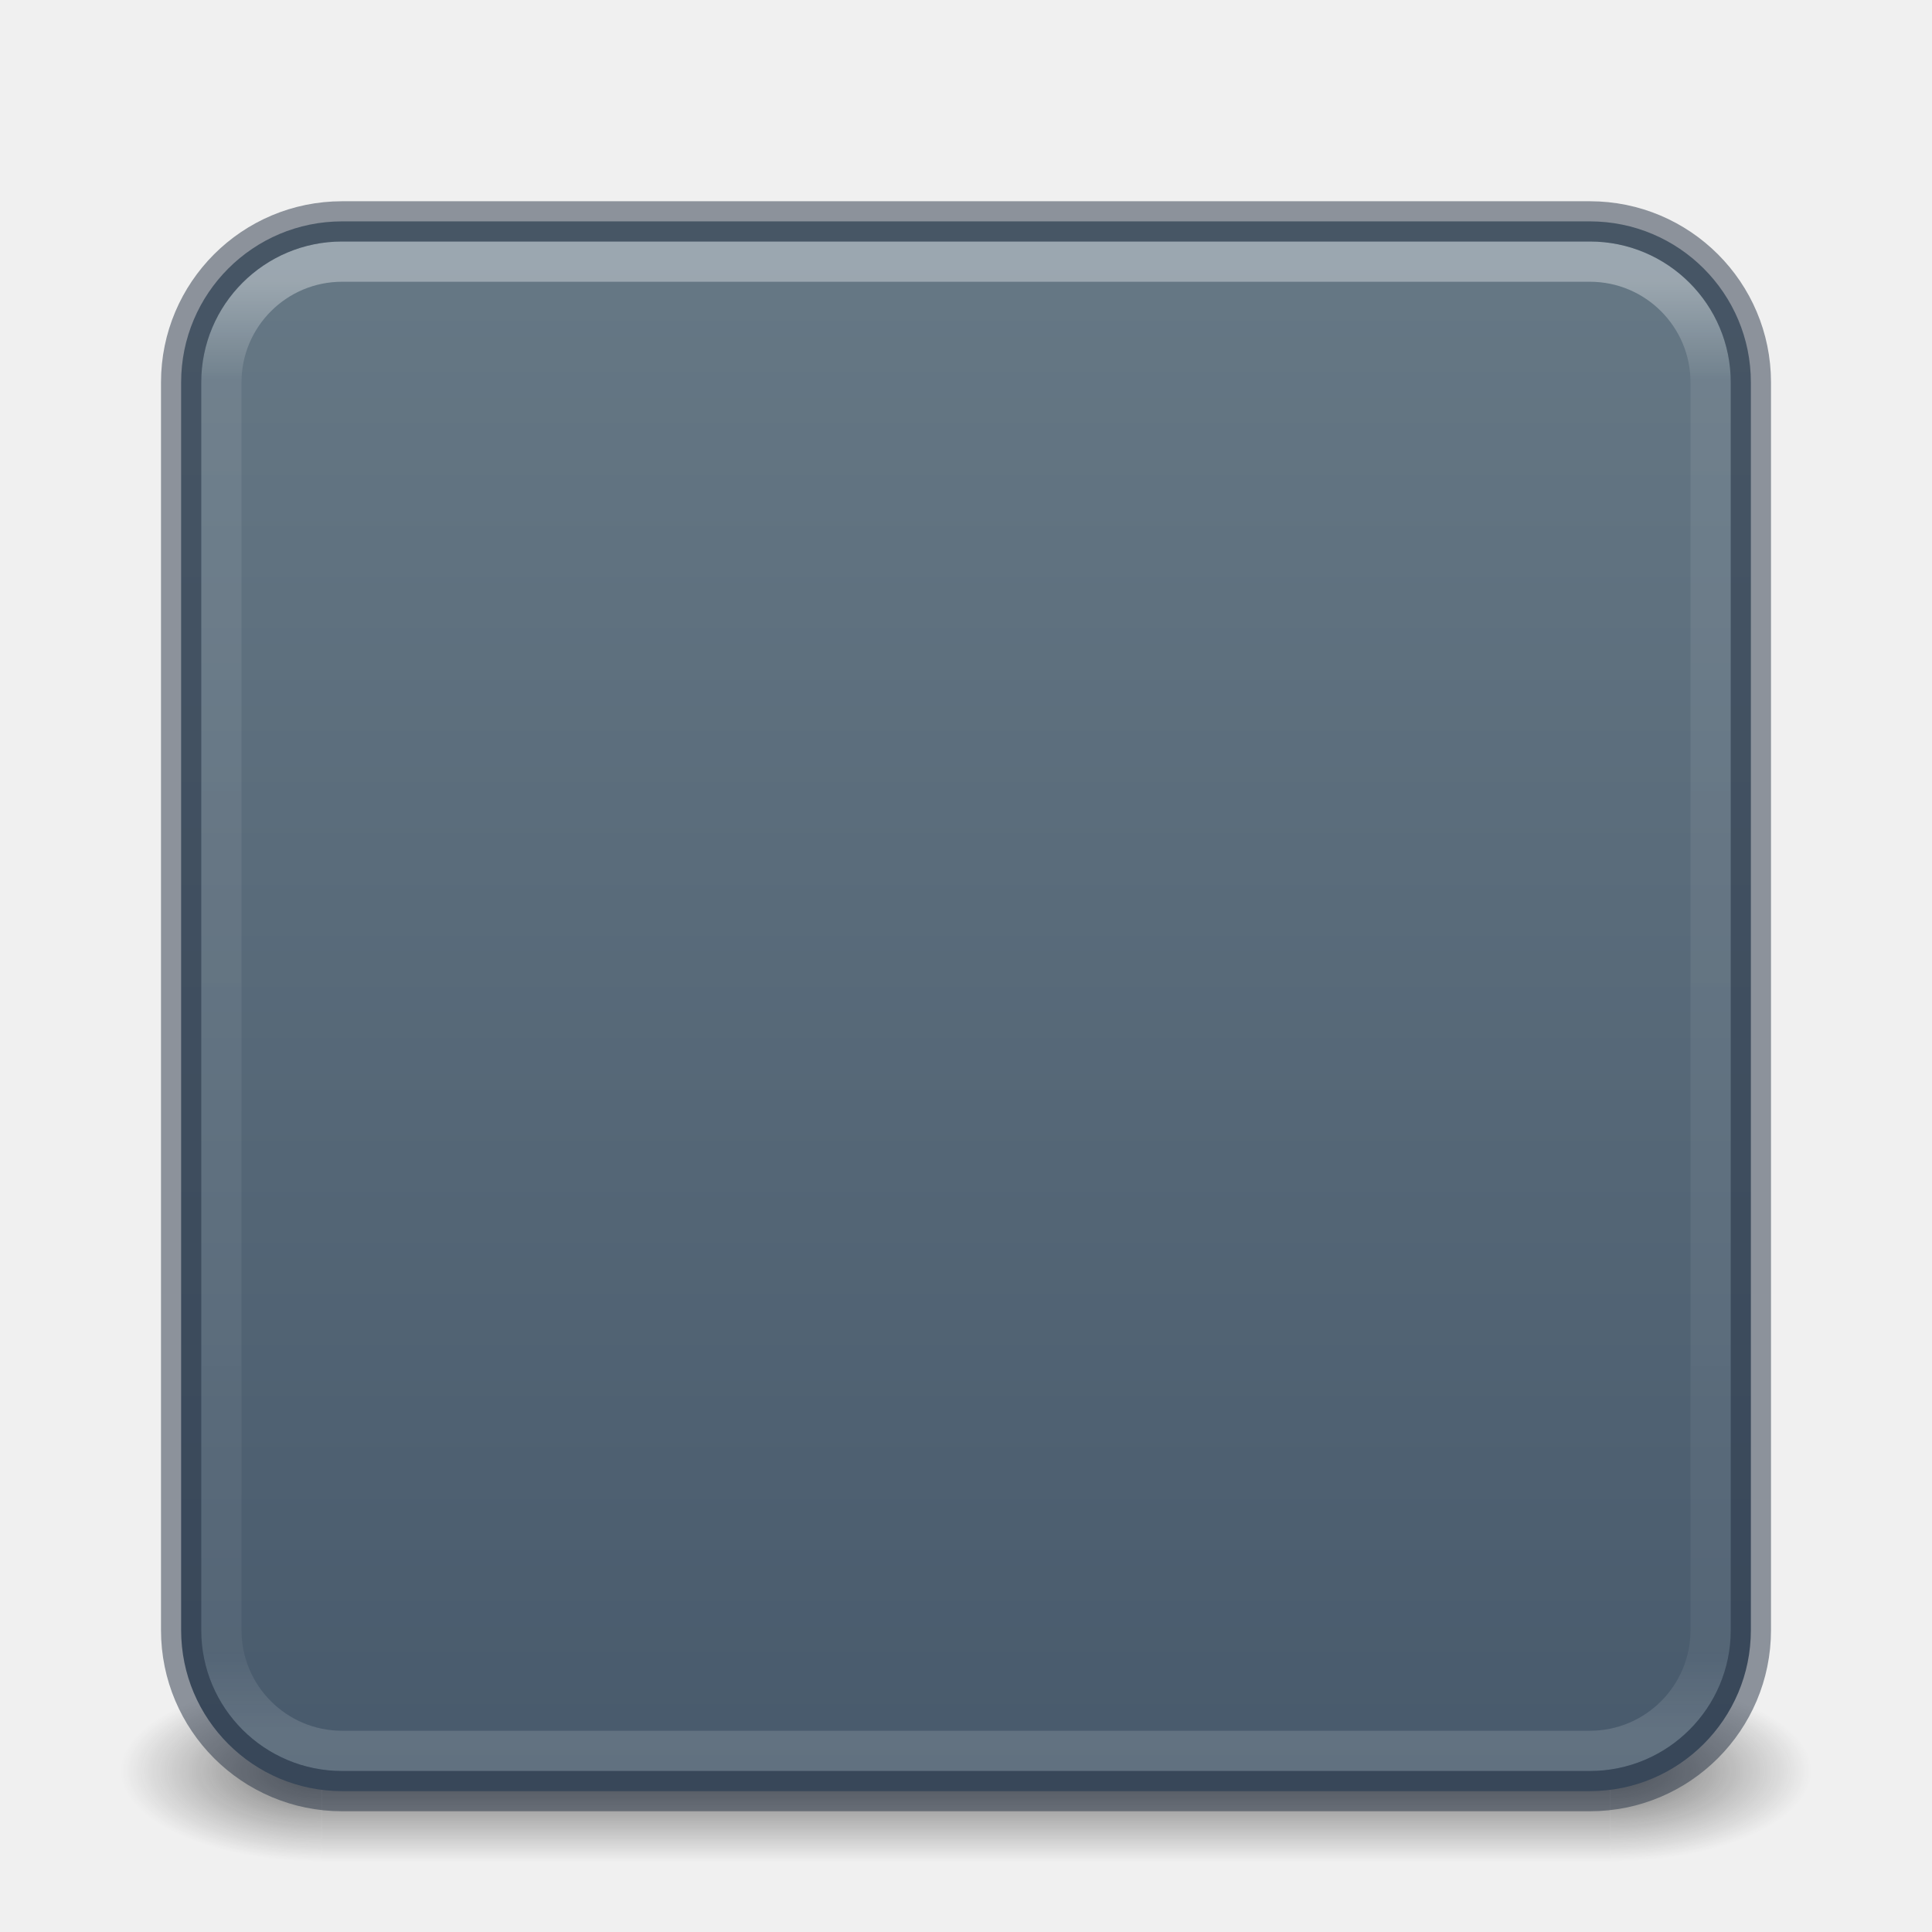
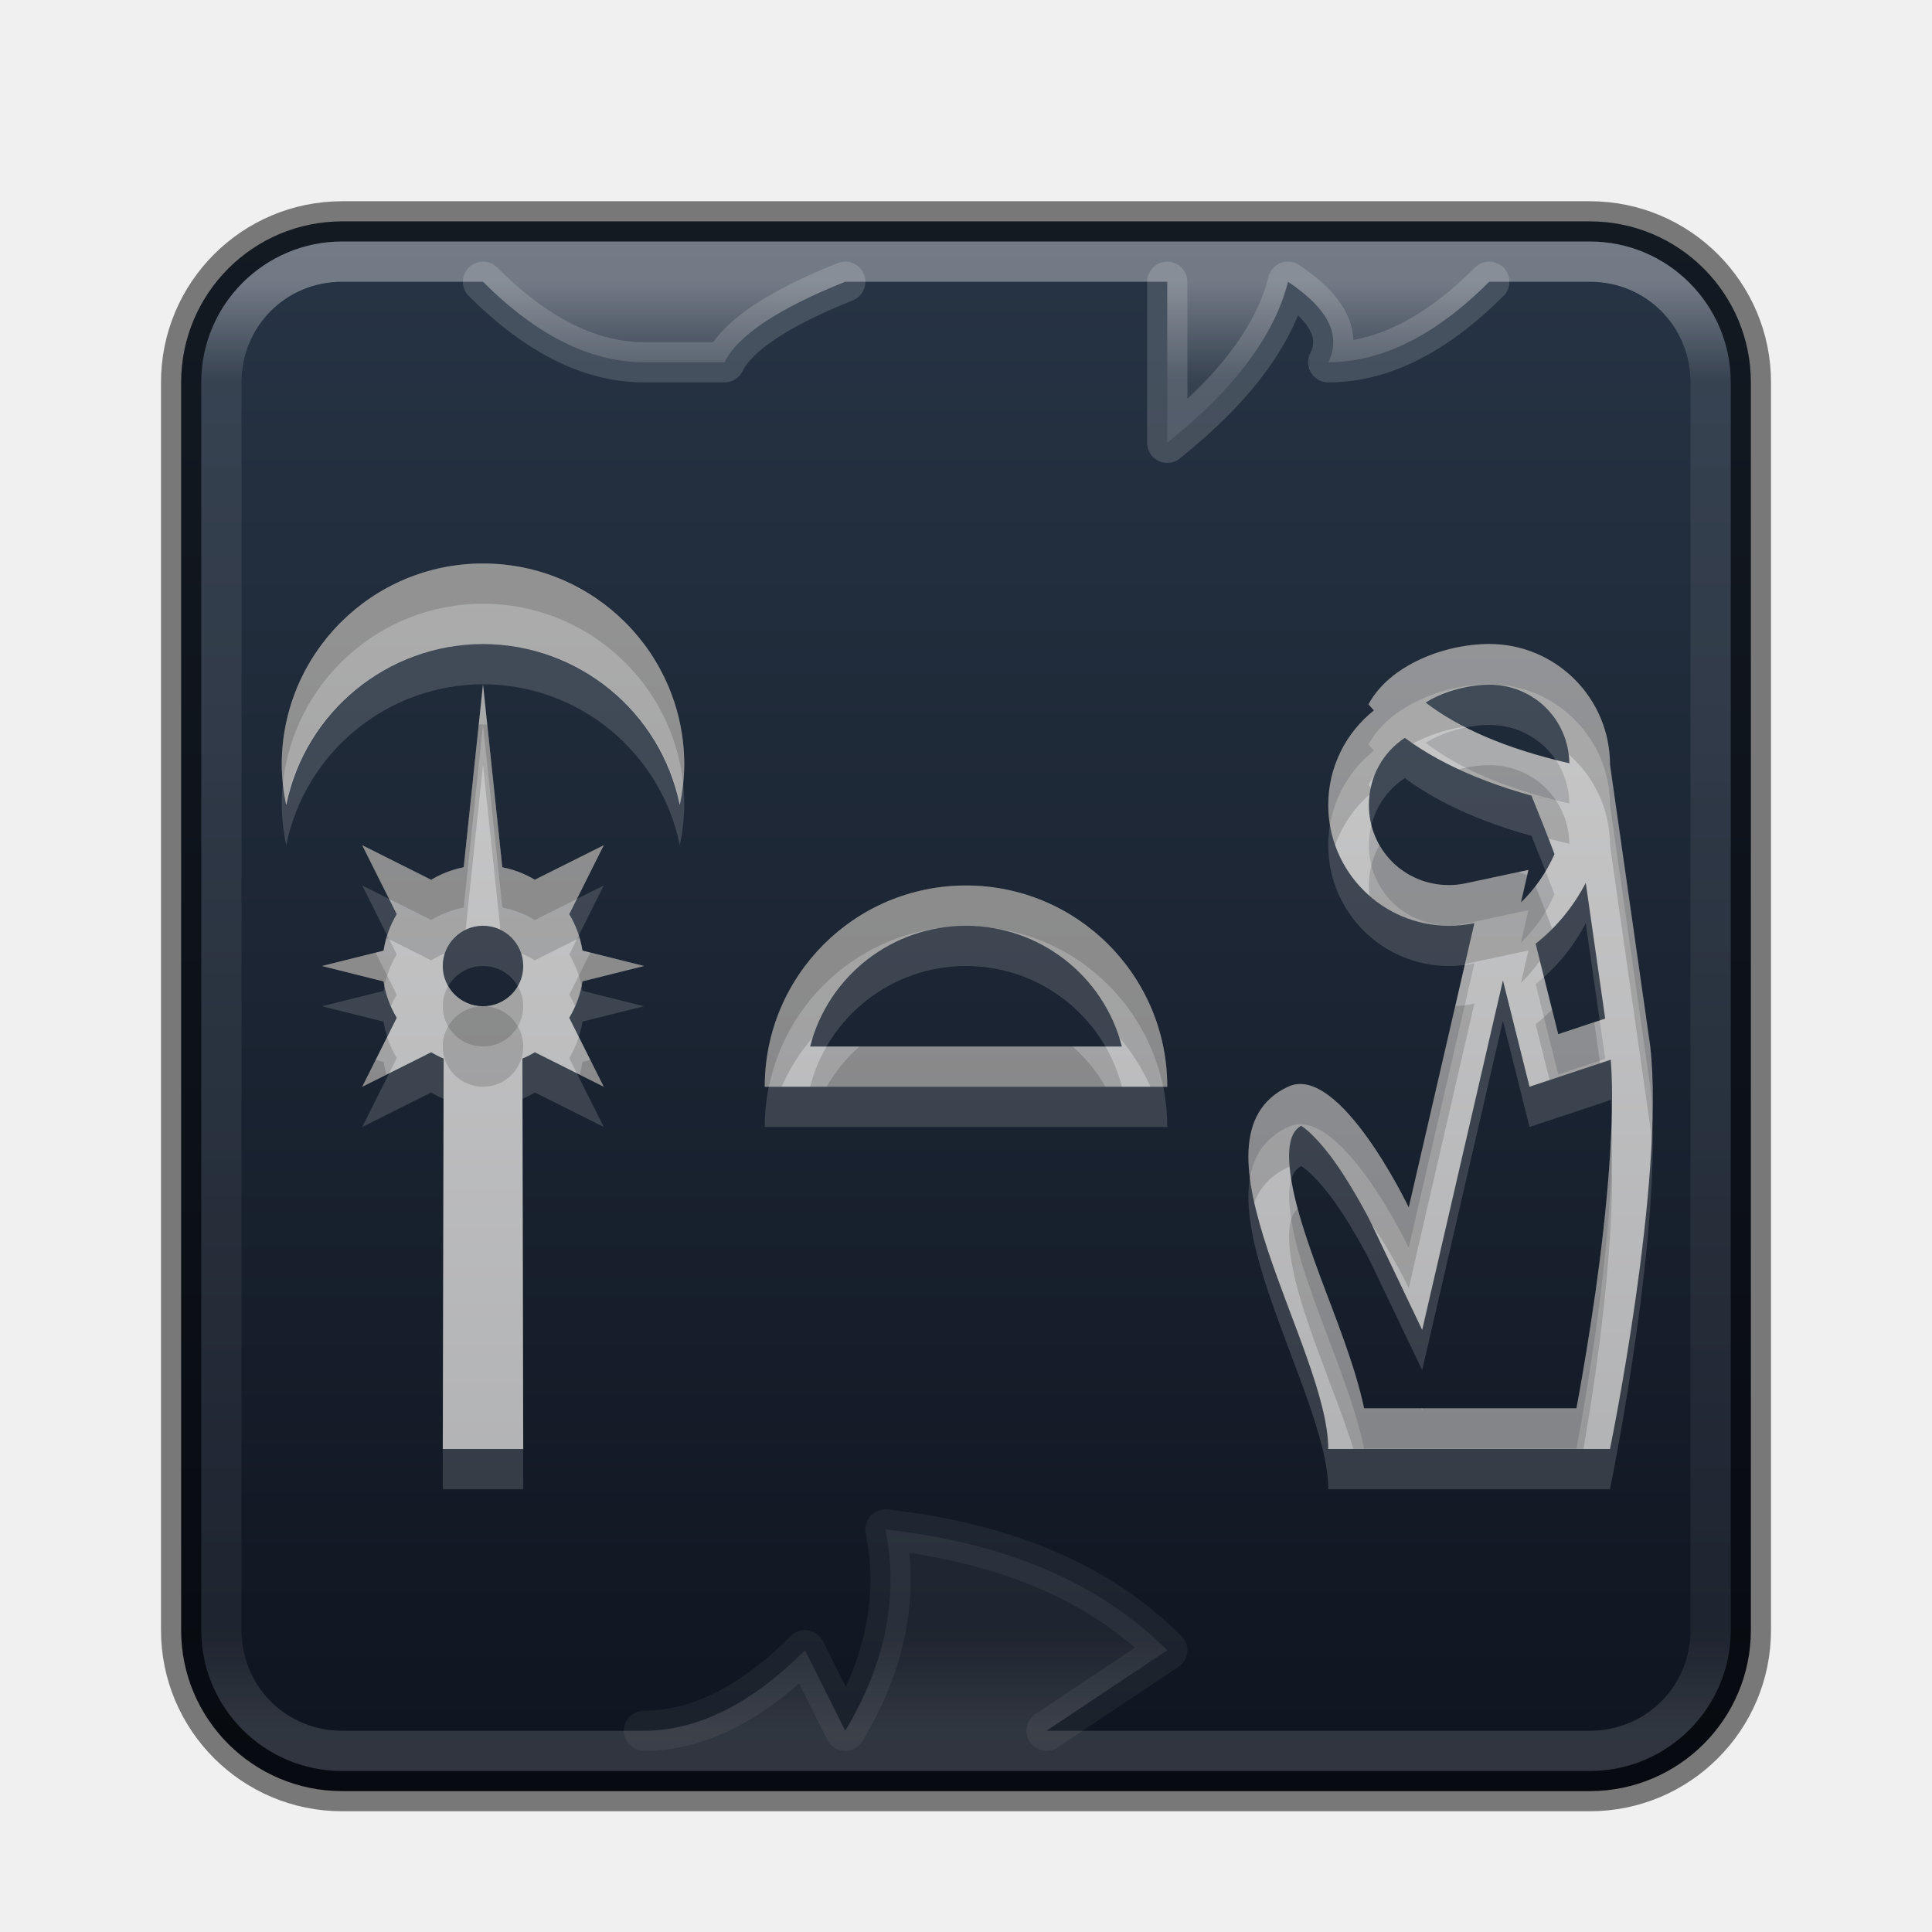
- <svg xmlns="http://www.w3.org/2000/svg" xmlns:xlink="http://www.w3.org/1999/xlink" version="1.1" width="48" height="48" id="svg6649">
+ <svg xmlns="http://www.w3.org/2000/svg" xmlns:xlink="http://www.w3.org/1999/xlink" version="1.1" width="48" height="48" id="svg6649" xml:space="preserve">
  <defs id="defs6651">
+     <linearGradient id="linearGradient1">
+       <stop style="stop-color:#d4d4d4;stop-opacity:1;" offset="0" id="stop1" />
+       <stop style="stop-color:#abacae;stop-opacity:1;" offset="1" id="stop2" />
+     </linearGradient>
    <linearGradient id="linearGradient1201">
      <stop id="stop1193" style="stop-color:#ffffff;stop-opacity:1" offset="0" />
      <stop id="stop1195" style="stop-color:#ffffff;stop-opacity:0.235" offset="0.068" />
-       <stop id="stop1197" style="stop-color:#ffffff;stop-opacity:0.157" offset="0.947" />
+       <stop id="stop1197" style="stop-color:#ffffff;stop-opacity:0.157" offset="0.932" />
      <stop id="stop1199" style="stop-color:#ffffff;stop-opacity:0.392" offset="1" />
-     </linearGradient>
-     <linearGradient id="linearGradient854">
-       <stop style="stop-color:#667885;stop-opacity:1" offset="0" id="stop850" />
-       <stop style="stop-color:#485a6c;stop-opacity:1" offset="1" id="stop852" />
    </linearGradient>
    <linearGradient id="linearGradient3688-166-749">
      <stop id="stop2883" style="stop-color:#181818;stop-opacity:1" offset="0" />
      <stop id="stop2885" style="stop-color:#181818;stop-opacity:0" offset="1" />
    </linearGradient>
    <linearGradient id="linearGradient3702-501-757">
      <stop id="stop2895" style="stop-color:#181818;stop-opacity:0" offset="0" />
      <stop id="stop2897" style="stop-color:#181818;stop-opacity:1" offset="0.5" />
      <stop id="stop2899" style="stop-color:#181818;stop-opacity:0" offset="1" />
    </linearGradient>
    <radialGradient cx="4.993" cy="43.5" r="2.5" fx="4.993" fy="43.5" id="radialGradient3013-6" xlink:href="#linearGradient3688-166-749" gradientUnits="userSpaceOnUse" gradientTransform="matrix(2.003784,0,0,0.8999999,29.98813,4.850003)" />
    <radialGradient cx="4.993" cy="43.5" r="2.5" fx="4.993" fy="43.5" id="radialGradient3015-1" xlink:href="#linearGradient3688-166-749" gradientUnits="userSpaceOnUse" gradientTransform="matrix(2.003784,0,0,0.8999999,-18.01187,-83.15)" />
-     <linearGradient xlink:href="#linearGradient854" id="linearGradient856-2" x1="23.528" y1="6.083" x2="23.528" y2="44.233" gradientUnits="userSpaceOnUse" />
    <linearGradient x1="39" y1="6" x2="39" y2="41.945" id="linearGradient3058-5" xlink:href="#linearGradient1201" gradientUnits="userSpaceOnUse" gradientTransform="translate(4e-6,1.000006)" />
    <linearGradient xlink:href="#linearGradient3702-501-757" id="linearGradient1191" gradientUnits="userSpaceOnUse" x1="25.058" y1="47.028" x2="25.058" y2="39.999" gradientTransform="matrix(1.142857,0,0,0.6428571,-3.428569,16.03572)" />
+     <linearGradient xlink:href="#linearGradient870" id="linearGradient930-9-2" x1="16.768" y1="2.768" x2="16.768" y2="29.897" gradientUnits="userSpaceOnUse" gradientTransform="matrix(1.444444,0,0,1.444444,0.888913,1.888891)" />
+     <linearGradient id="linearGradient870">
+       <stop id="stop866" offset="0" style="stop-color:#273445;stop-opacity:1;" />
+       <stop id="stop868" offset="1" style="stop-color:#0e141f;stop-opacity:1;" />
+     </linearGradient>
+     <linearGradient xlink:href="#linearGradient1" id="linearGradient2" x1="37" y1="5" x2="37" y2="44.5" gradientUnits="userSpaceOnUse" />
+     <linearGradient xlink:href="#linearGradient1" id="linearGradient4" x1="25" y1="5" x2="25" y2="44.5" gradientUnits="userSpaceOnUse" gradientTransform="translate(0,-1)" />
+     <linearGradient xlink:href="#linearGradient1" id="linearGradient6" x1="11" y1="6" x2="11" y2="44.5" gradientUnits="userSpaceOnUse" />
  </defs>
-   <rect style="opacity:0.6;fill:url(#radialGradient3013-6);fill-opacity:1;stroke:none;stroke-width:0.863" id="rect2801-3-7" y="41.75" x="40" height="4.5" width="5" />
-   <rect style="opacity:0.6;fill:url(#radialGradient3015-1);fill-opacity:1;stroke:none;stroke-width:0.863" id="rect3696-6-3" transform="scale(-1)" y="-46.25" x="-8" height="4.5" width="5" />
-   <rect style="opacity:0.6;fill:url(#linearGradient1191);fill-opacity:1;stroke:none;stroke-width:0.863" id="rect3700-4-6" y="41.75" x="8" height="4.5" width="32" />
-   <rect style="color:#000000;display:inline;overflow:visible;visibility:visible;opacity:1;fill:url(#linearGradient856-2);fill-opacity:1;fill-rule:nonzero;stroke:none;stroke-width:1;stroke-opacity:0.5;marker:none;enable-background:accumulate" id="rect5505-21-1" y="5.5" x="4.5" ry="4" rx="4" height="39" width="39" />
-   <rect style="opacity:0.35;fill:none;stroke:url(#linearGradient3058-5);stroke-width:1;stroke-linecap:round;stroke-linejoin:round;stroke-miterlimit:4;stroke-dasharray:none;stroke-dashoffset:0;stroke-opacity:1" id="rect6741-2" y="6.5" x="5.5" ry="3" rx="3" height="37" width="37" />
-   <rect style="color:#000000;display:inline;overflow:visible;visibility:visible;opacity:0.5;fill:none;fill-opacity:1;fill-rule:nonzero;stroke:#273445;stroke-width:1;stroke-opacity:1;marker:none;enable-background:accumulate" id="rect860" y="5.5" x="4.5" ry="4" rx="4" height="39" width="39" />
+   <rect style="color:#000000;display:inline;overflow:visible;visibility:visible;opacity:1;fill:url(#linearGradient930-9-2);fill-opacity:1;fill-rule:nonzero;stroke:#000000;stroke-width:1;stroke-opacity:0.502;marker:none;enable-background:accumulate;font-variation-settings:normal;vector-effect:none;stroke-linecap:butt;stroke-linejoin:miter;stroke-miterlimit:4;stroke-dasharray:none;stroke-dashoffset:0;stop-color:#000000;stop-opacity:1" id="rect5505-21-1" y="5.5" x="4.5" ry="4" rx="4" height="39" width="39" />
+   <path id="rect6741-2" style="baseline-shift:baseline;display:inline;overflow:visible;opacity:0.35;vector-effect:none;fill:url(#linearGradient3058-5);stroke-linecap:round;stroke-linejoin:round;enable-background:accumulate;stop-color:#000000;stop-opacity:1" d="M 8.5,6 C 6.57,6 5,7.57 5,9.5 v 31 C 5,42.43 6.57,44 8.5,44 h 31 C 41.43,44 43,42.43 43,40.5 V 9.5 C 43,7.57 41.43,6 39.5,6 Z m 0,1 H 12 c 1.333,1.333 2.667,2 4,2 h 2 c 0.333,-0.667 1.333,-1.333 3,-2 h 8 v 4 c 1.667,-1.333 2.667,-2.667 3,-4 1,0.667 1.333,1.333 1,2 1.333,0 2.667,-0.667 4,-2 h 2.5 C 40.894,7 42,8.106 42,9.5 v 31 C 42,41.894 40.894,43 39.5,43 H 26 l 3,-2 c -1.667,-1.667 -4,-2.667 -7,-3 0.333,1.667 0,3.333 -1,5 l -1,-2 c -1.333,1.333 -2.667,2 -4,2 H 8.5 C 7.106,43 6,41.894 6,40.5 V 9.5 C 6,8.106 7.106,7 8.5,7 Z" />
+   <path id="path4" style="baseline-shift:baseline;display:inline;overflow:visible;opacity:0.3;vector-effect:none;fill:none;fill-opacity:1;stroke:#ffffff;stroke-linecap:round;stroke-linejoin:round;stroke-opacity:0.502;enable-background:accumulate;stop-color:#000000;stop-opacity:1" d="m 12,7 c 1.333,1.333 2.667,2 4,2 h 2 C 18.333,8.333 19.333,7.667 21,7 M 37,7 C 35.667,8.333 34.333,9 33,9 33.333,8.333 33,7.667 32,7 31.667,8.333 30.667,9.667 29,11 V 7" />
+   <path id="path5" style="baseline-shift:baseline;display:inline;overflow:visible;opacity:0.1;vector-effect:none;fill:none;stroke:#ffffff;stroke-linecap:round;stroke-linejoin:round;stroke-opacity:0.502;enable-background:accumulate;stop-color:#000000;stop-opacity:1" d="m 26,43 3,-2 c -1.667,-1.667 -4,-2.667 -7,-3 0.333,1.667 0,3.333 -1,5 l -1,-2 c -1.333,1.333 -2.667,2 -4,2" />
+   <g id="g18" transform="translate(1,-1)">
+     <path id="path14" style="opacity:0.15;fill:#ffffff;fill-opacity:1;stroke:none;stroke-linecap:round;stroke-linejoin:round;stroke-opacity:0.502" d="m 11,16 c -2.761,0 -5,2.239 -5,5 0.003,0.336 0.041,0.671 0.111,1 C 6.586,19.676 8.628,18.005 11,18 c 2.372,0.005 4.414,1.676 4.889,4 C 15.959,21.671 15.997,21.336 16,21 16,18.239 13.761,16 11,16 Z m 0,3 -0.479,4.547 c -0.286,0.056 -0.559,0.161 -0.809,0.311 L 8,23 8.857,24.713 c -0.167,0.278 -0.279,0.586 -0.328,0.906 L 7,26 8.529,26.383 c 0.05,0.32 0.161,0.627 0.328,0.904 L 8,29 9.713,28.143 c 0.099,0.06 0.202,0.113 0.309,0.158 L 10,38 h 2 l -0.021,-9.699 c 0.106,-0.046 0.21,-0.098 0.309,-0.158 L 14,29 13.143,27.287 c 0.167,-0.278 0.279,-0.586 0.328,-0.906 L 15,26 13.471,25.617 c -0.05,-0.32 -0.161,-0.627 -0.328,-0.904 L 14,23 12.287,23.857 C 12.038,23.708 11.764,23.603 11.479,23.547 Z m 0,6 c 0.552,0 1,0.448 1,1 0,0.552 -0.448,1 -1,1 -0.552,0 -1,-0.448 -1,-1 0,-0.552 0.448,-1 1,-1 z" />
+     <path id="path13" style="opacity:1;fill:url(#linearGradient6);fill-opacity:1;stroke:none;stroke-linecap:round;stroke-linejoin:round;stroke-opacity:0.502" d="m 11,15 c -2.761,0 -5,2.239 -5,5 0.003,0.336 0.041,0.671 0.111,1 C 6.586,18.676 8.628,17.005 11,17 c 2.372,0.005 4.414,1.676 4.889,4 C 15.959,20.671 15.997,20.336 16,20 16,17.239 13.761,15 11,15 Z m 0,3 -0.479,4.547 c -0.286,0.056 -0.559,0.161 -0.809,0.311 L 8,22 8.857,23.713 c -0.167,0.278 -0.279,0.586 -0.328,0.906 L 7,25 8.529,25.383 c 0.05,0.32 0.161,0.627 0.328,0.904 L 8,28 9.713,27.143 c 0.099,0.06 0.202,0.113 0.309,0.158 L 10,37 h 2 l -0.021,-9.699 c 0.106,-0.046 0.21,-0.098 0.309,-0.158 L 14,28 13.143,26.287 c 0.167,-0.278 0.279,-0.586 0.328,-0.906 L 15,25 13.471,24.617 c -0.05,-0.32 -0.161,-0.627 -0.328,-0.904 L 14,22 12.287,22.857 C 12.038,22.708 11.764,22.603 11.479,22.547 Z m 0,6 c 0.552,0 1,0.448 1,1 0,0.552 -0.448,1 -1,1 -0.552,0 -1,-0.448 -1,-1 0,-0.552 0.448,-1 1,-1 z" />
+     <path id="path10" style="opacity:0.15;fill:#000000;fill-opacity:1;stroke:none;stroke-linecap:round;stroke-linejoin:round;stroke-opacity:0.502" d="m 11,15 c -2.761,0 -5,2.239 -5,5 0.003,0.327 0.039,0.653 0.105,0.973 C 6.55,18.846 8.345,17.215 10.553,17.02 10.7,17.006 10.849,17 11,17 c 0.148,3.06e-4 0.296,0.006 0.441,0.02 0.002,1.69e-4 0.004,-1.7e-4 0.006,0 2.208,0.196 4.003,1.826 4.447,3.953 C 15.961,20.653 15.997,20.327 16,20 16,17.239 13.761,15 11,15 Z m 0,4 c -0.035,7.3e-5 -0.07,0.001 -0.105,0.002 l -0.373,3.545 c -0.286,0.056 -0.559,0.161 -0.809,0.311 L 8,22 8.857,23.713 c -0.111,0.184 -0.198,0.382 -0.258,0.588 l 1.113,0.557 c 0.108,-0.065 0.22,-0.122 0.336,-0.17 0.085,-0.261 0.275,-0.473 0.52,-0.59 L 11,20 l 0.432,4.098 c 0.244,0.117 0.434,0.329 0.52,0.59 0.116,0.048 0.228,0.105 0.336,0.17 l 1.113,-0.557 c -0.06,-0.206 -0.147,-0.404 -0.258,-0.588 L 14,22 12.287,22.857 C 12.038,22.708 11.764,22.603 11.479,22.547 L 11.105,19.002 C 11.07,19.001 11.035,19 11,19 Z m 2.666,5.666 -0.523,1.047 c 0.056,0.093 0.105,0.189 0.148,0.287 0.086,-0.197 0.147,-0.405 0.18,-0.619 L 15,25 Z m -5.332,0.002 L 7,25 8.529,25.383 C 8.562,25.596 8.623,25.803 8.709,26 c 0.043,-0.099 0.093,-0.194 0.148,-0.287 z M 11,26 c -0.552,0 -1,0.448 -1,1 0,0.552 0.448,1 1,1 0.552,0 1,-0.448 1,-1 0,-0.552 -0.448,-1 -1,-1 z m 2.666,1.332 -0.195,0.049 c -0.017,0.108 -0.04,0.214 -0.07,0.318 L 14,28 Z m -5.332,0.002 L 8,28 8.6,27.699 c -0.03,-0.104 -0.054,-0.209 -0.07,-0.316 z M 10.018,29.299 10,37 h 0.004 l 0.018,-7.699 c -0.002,-6.31e-4 -0.002,-0.001 -0.004,-0.002 z m 1.965,0 c -0.002,6.34e-4 -0.002,0.001 -0.004,0.002 L 11.996,37 H 12 Z" />
+     <path id="path9" style="opacity:0.15;fill:#000000;fill-opacity:1;stroke:none;stroke-linecap:round;stroke-linejoin:round;stroke-opacity:0.502" d="m 11,15 c -2.761,0 -5,2.239 -5,5 0.002,0.158 0.011,0.317 0.027,0.475 C 6.29,17.96 8.416,16 11,16 c 2.584,0 4.71,1.96 4.973,4.475 C 15.989,20.317 15.998,20.158 16,20 16,17.239 13.761,15 11,15 Z m 0,3 -0.479,4.547 c -0.286,0.056 -0.559,0.161 -0.809,0.311 L 8,22 8.668,23.334 9.713,23.857 C 9.962,23.708 10.236,23.603 10.521,23.547 L 11,19 l 0.479,4.547 c 0.286,0.056 0.559,0.161 0.809,0.311 L 13.332,23.334 14,22 12.287,22.857 C 12.038,22.708 11.764,22.603 11.479,22.547 Z m 2.381,6.236 -0.238,0.477 c 0.146,0.243 0.25,0.51 0.307,0.787 0.008,-0.039 0.015,-0.079 0.021,-0.119 L 15,25 13.471,24.617 c -0.02,-0.129 -0.05,-0.257 -0.09,-0.381 z m -4.762,0.002 c -0.04,0.124 -0.07,0.251 -0.09,0.381 L 7,25 8.529,25.383 c 0.006,0.039 0.013,0.078 0.021,0.117 0.057,-0.278 0.16,-0.544 0.307,-0.787 z M 10.133,25.5 C 10.048,25.647 10,25.818 10,26 c 0,0.552 0.448,1 1,1 0.552,0 1,-0.448 1,-1 0,-0.182 -0.048,-0.353 -0.133,-0.5 C 11.694,25.799 11.37,26 11,26 10.63,26 10.306,25.799 10.133,25.5 Z m 3.248,1.262 c -0.059,0.183 -0.139,0.36 -0.238,0.525 L 13.332,27.666 14,28 Z m -4.762,0.002 L 8,28 8.668,27.666 8.857,27.287 C 8.758,27.122 8.678,26.947 8.619,26.764 Z M 10.02,28.301 10,37 h 0.002 l 0.02,-8.699 z m 1.959,0 L 11.998,37 H 12 l -0.02,-8.699 z" />
+   </g>
+   <g id="g21">
+     <path id="path21" style="opacity:0.15;fill:#ffffff;fill-opacity:1;stroke:none;stroke-width:1;stroke-linecap:round;stroke-linejoin:round;stroke-dasharray:none;stroke-opacity:1" d="m 24,23 a 5,5 0 0 0 -5,5 h 10 a 5,5 0 0 0 -5,-5 z m 0,1 a 4,4 0 0 1 3.873,3 H 20.127 A 4,4 0 0 1 24,24 Z" />
+     <path id="path18" style="opacity:1;fill:url(#linearGradient4);fill-opacity:1;stroke:none;stroke-width:1;stroke-linecap:round;stroke-linejoin:round;stroke-dasharray:none;stroke-opacity:1" d="m 24,22 a 5,5 0 0 0 -5,5 h 10 a 5,5 0 0 0 -5,-5 z m 0,1 a 4,4 0 0 1 3.873,3 H 20.127 A 4,4 0 0 1 24,23 Z" />
+     <path id="path6" style="opacity:0.15;fill:#000000;fill-opacity:1;stroke:none;stroke-width:1;stroke-linecap:round;stroke-linejoin:round;stroke-dasharray:none;stroke-opacity:1" d="m 24,22 a 5,5 0 0 0 -5,5 h 0.418 A 5,5 0 0 1 20.207,25.756 4,4 0 0 1 24,23 4,4 0 0 1 27.793,25.756 5,5 0 0 1 28.582,27 H 29 a 5,5 0 0 0 -5,-5 z m -2.646,4 a 4,4 0 0 0 -0.818,1 h 6.93 a 4,4 0 0 0 -0.818,-1 z" />
+     <path id="path3" style="opacity:0.15;fill:#000000;fill-opacity:1;stroke:none;stroke-width:1;stroke-linecap:round;stroke-linejoin:round;stroke-dasharray:none;stroke-opacity:1" d="m 24,22 a 5,5 0 0 0 -5,5 h 0.102 A 5,5 0 0 1 23.467,23.037 4,4 0 0 1 24,23 5,5 0 0 1 24.533,23.037 5,5 0 0 1 28.898,27 H 29 a 5,5 0 0 0 -5,-5 z m -3.465,4 a 4,4 0 0 0 -0.408,1 h 7.746 a 4,4 0 0 0 -0.408,-1 z" />
+   </g>
+   <path id="path22" style="opacity:1;fill:#0e141f;fill-opacity:1;stroke:none;stroke-width:1;stroke-linecap:round;stroke-linejoin:round;stroke-dasharray:none;stroke-opacity:0.502" d="m 37,16 c -1.108,1.44e-4 -2.479,0.523 -3,1.5 0.044,0.051 0.089,0.101 0.135,0.15 C 33.444,18.2 33,19.048 33,20 c 0,1.657 1.343,3 3,3 0.212,2.22e-4 0.424,-0.022 0.631,-0.066 L 35,30 c 0,0 -1.72,-3.602 -3,-3 -2.694,1.267 1,6.5 1,9 h 7 c 0,0 1.371,-6.671 1,-10 l -1,-7 c 0,-1.657 -1.343,-3 -3,-3 z m 0,1.01 c 1.099,0 1.971,0.86 1.99,1.953 -1.585,-0.363 -2.761,-0.884 -3.57,-1.508 0.087,-0.055 0.182,-0.107 0.285,-0.154 C 36.108,17.114 36.605,17.01 37,17.01 Z m -2.098,1.322 C 35.9,19.072 37.266,19.628 39,20 c -0.039,0.208 -0.09,0.405 -0.146,0.596 C 38.91,20.405 38.961,20.209 39,20 c -0.331,-0.071 -0.647,-0.148 -0.951,-0.232 0.184,0.449 0.379,0.94 0.572,1.453 -0.212,0.469 -0.49,0.871 -0.834,1.201 l 0.186,-0.809 -1.553,0.332 c -0.138,0.029 -0.278,0.045 -0.42,0.045 -1.111,0 -1.99,-0.879 -1.99,-1.99 0,-0.703 0.353,-1.315 0.893,-1.668 z m 3.904,2.404 c -0.047,0.142 -0.098,0.279 -0.154,0.41 0.056,-0.131 0.108,-0.268 0.154,-0.41 z m 0.592,1.201 0.482,3.369 -1.166,0.389 -0.562,-2.248 c 0.519,-0.408 0.933,-0.916 1.246,-1.51 z m -1.635,0.508 c -0.095,0.089 -0.196,0.173 -0.301,0.252 0.105,-0.079 0.206,-0.162 0.301,-0.252 z M 37.406,22.744 C 37.278,22.837 37.143,22.922 37,23 c 0.143,-0.078 0.278,-0.163 0.406,-0.256 z M 37.34,24.359 38,27 40.018,26.328 c 0.119,1.476 -0.101,3.825 -0.379,5.777 -0.146,1.025 -0.303,1.953 -0.424,2.621 -0.019,0.103 -0.035,0.189 -0.049,0.264 H 33.891 C 33.666,33.922 33.171,32.716 32.818,31.766 32.58,31.125 32.362,30.499 32.217,29.943 32.072,29.388 32.007,28.902 32.031,28.58 c 0.016,-0.215 0.064,-0.348 0.117,-0.436 0.04,-0.066 0.085,-0.118 0.176,-0.174 0.009,0.005 0.019,0.011 0.029,0.018 0.016,0.011 0.033,0.023 0.053,0.037 0.193,0.143 0.491,0.47 0.752,0.836 0.261,0.366 0.499,0.769 0.668,1.074 0.169,0.305 0.167,0.302 0.262,0.5 l 1.246,2.607 z" />
+   <g id="g1" transform="translate(0,-1)">
+     <path id="path40" style="opacity:0.15;fill:#ffffff;fill-opacity:1;stroke:none;stroke-width:1;stroke-linecap:round;stroke-linejoin:round;stroke-dasharray:none;stroke-opacity:0.502" d="m 37,18 c -1.108,1.44e-4 -2.479,0.523 -3,1.5 0.044,0.051 0.089,0.101 0.135,0.15 C 33.444,20.2 33,21.048 33,22 c 0,1.657 1.343,3 3,3 0.212,2.22e-4 0.424,-0.022 0.631,-0.066 L 35,32 c 0,0 -1.72,-3.602 -3,-3 -2.694,1.267 1,6.5 1,9 h 7 c 0,0 1.371,-6.671 1,-10 l -1,-7 c 0,-1.657 -1.343,-3 -3,-3 z m 0,1.01 c 1.099,0 1.971,0.86 1.99,1.953 -1.585,-0.363 -2.761,-0.884 -3.57,-1.508 0.087,-0.055 0.182,-0.107 0.285,-0.154 C 36.108,19.114 36.605,19.01 37,19.01 Z m -2.098,1.322 C 35.9,21.072 37.266,21.628 39,22 38.961,22.208 38.91,22.405 38.854,22.596 38.91,22.405 38.961,22.209 39,22 c -0.331,-0.071 -0.647,-0.148 -0.951,-0.232 0.184,0.449 0.379,0.94 0.572,1.453 -0.212,0.469 -0.49,0.871 -0.834,1.201 l 0.186,-0.809 -1.553,0.332 c -0.138,0.029 -0.278,0.045 -0.42,0.045 -1.111,0 -1.99,-0.879 -1.99,-1.99 0,-0.703 0.353,-1.315 0.893,-1.668 z m 3.904,2.404 c -0.047,0.142 -0.098,0.279 -0.154,0.41 0.056,-0.131 0.108,-0.268 0.154,-0.41 z m 0.592,1.201 0.482,3.369 -1.166,0.389 -0.562,-2.248 c 0.519,-0.408 0.933,-0.916 1.246,-1.51 z m -1.635,0.508 c -0.095,0.089 -0.196,0.173 -0.301,0.252 0.105,-0.079 0.206,-0.162 0.301,-0.252 z M 37.406,24.744 C 37.278,24.837 37.143,24.922 37,25 c 0.143,-0.078 0.278,-0.163 0.406,-0.256 z M 37.34,26.359 38,29 40.018,28.328 c 0.119,1.476 -0.101,3.825 -0.379,5.777 -0.146,1.025 -0.303,1.953 -0.424,2.621 -0.019,0.103 -0.035,0.189 -0.049,0.264 H 33.891 C 33.666,35.922 33.171,34.716 32.818,33.766 32.58,33.125 32.362,32.499 32.217,31.943 32.072,31.388 32.007,30.902 32.031,30.58 c 0.016,-0.215 0.064,-0.348 0.117,-0.436 0.04,-0.066 0.085,-0.118 0.176,-0.174 0.009,0.005 0.019,0.011 0.029,0.018 0.016,0.011 0.033,0.023 0.053,0.037 0.193,0.143 0.491,0.47 0.752,0.836 0.261,0.366 0.499,0.769 0.668,1.074 0.169,0.305 0.167,0.302 0.262,0.5 l 1.246,2.607 z" />
+     <path id="path43" style="opacity:1;fill:url(#linearGradient2);fill-opacity:1;stroke:none;stroke-width:1;stroke-linecap:round;stroke-linejoin:round;stroke-dasharray:none;stroke-opacity:0.502" d="m 37,17 c -1.108,1.44e-4 -2.479,0.523 -3,1.5 0.044,0.051 0.089,0.101 0.135,0.15 C 33.444,19.2 33,20.048 33,21 c 0,1.657 1.343,3 3,3 0.212,2.22e-4 0.424,-0.022 0.631,-0.066 L 35,31 c 0,0 -1.72,-3.602 -3,-3 -2.694,1.267 1,6.5 1,9 h 7 c 0,0 1.371,-6.671 1,-10 l -1,-7 c 0,-1.657 -1.343,-3 -3,-3 z m 0,1.01 c 1.099,0 1.971,0.86 1.99,1.953 -1.585,-0.363 -2.761,-0.884 -3.57,-1.508 0.087,-0.055 0.182,-0.107 0.285,-0.154 C 36.108,18.114 36.605,18.01 37,18.01 Z m -2.098,1.322 C 35.9,20.072 37.266,20.628 39,21 c -0.039,0.208 -0.09,0.405 -0.146,0.596 C 38.91,21.405 38.961,21.209 39,21 c -0.331,-0.071 -0.647,-0.148 -0.951,-0.232 0.184,0.449 0.379,0.94 0.572,1.453 -0.212,0.469 -0.49,0.871 -0.834,1.201 l 0.186,-0.809 -1.553,0.332 c -0.138,0.029 -0.278,0.045 -0.42,0.045 -1.111,0 -1.99,-0.879 -1.99,-1.99 0,-0.703 0.353,-1.315 0.893,-1.668 z m 3.904,2.404 c -0.047,0.142 -0.098,0.279 -0.154,0.41 0.056,-0.131 0.108,-0.268 0.154,-0.41 z m 0.592,1.201 0.482,3.369 -1.166,0.389 -0.562,-2.248 c 0.519,-0.408 0.933,-0.916 1.246,-1.51 z m -1.635,0.508 c -0.095,0.089 -0.196,0.173 -0.301,0.252 0.105,-0.079 0.206,-0.162 0.301,-0.252 z M 37.406,23.744 C 37.278,23.837 37.143,23.922 37,24 c 0.143,-0.078 0.278,-0.163 0.406,-0.256 z M 37.34,25.359 38,28 40.018,27.328 c 0.119,1.476 -0.101,3.825 -0.379,5.777 -0.146,1.025 -0.303,1.953 -0.424,2.621 -0.019,0.103 -0.035,0.189 -0.049,0.264 H 33.891 C 33.666,34.922 33.171,33.716 32.818,32.766 32.58,32.125 32.362,31.499 32.217,30.943 32.072,30.388 32.007,29.902 32.031,29.58 c 0.016,-0.215 0.064,-0.348 0.117,-0.436 0.04,-0.066 0.085,-0.118 0.176,-0.174 0.009,0.005 0.019,0.011 0.029,0.018 0.016,0.011 0.033,0.023 0.053,0.037 0.193,0.143 0.491,0.47 0.752,0.836 0.261,0.366 0.499,0.769 0.668,1.074 0.169,0.305 0.167,0.302 0.262,0.5 l 1.246,2.607 z" />
+     <path id="path44" style="opacity:0.15;fill:#000000;fill-opacity:1;stroke:none;stroke-width:1;stroke-linecap:round;stroke-linejoin:round;stroke-dasharray:none;stroke-opacity:0.502" d="m 37,17 c -1.108,1.44e-4 -2.479,0.523 -3,1.5 0.044,0.051 0.089,0.101 0.135,0.15 C 33.444,19.2 33,20.048 33,21 c 0,0.351 0.059,0.687 0.17,1 0.174,-0.491 0.472,-0.924 0.855,-1.26 0.008,-0.06 0.019,-0.118 0.031,-0.176 -0.019,-0.021 -0.038,-0.043 -0.057,-0.064 0.043,-0.08 0.091,-0.158 0.145,-0.232 0.15,-0.387 0.417,-0.712 0.758,-0.936 0.064,0.048 0.13,0.094 0.197,0.141 0.394,-0.209 0.837,-0.349 1.271,-0.42 -0.361,-0.186 -0.677,-0.386 -0.951,-0.598 0.087,-0.055 0.182,-0.107 0.285,-0.154 0.403,-0.186 0.9,-0.291 1.295,-0.291 1.023,0 1.85,0.747 1.975,1.732 C 39.603,20.292 40,21.099 40,22 l 1,7 c 0.014,0.126 0.026,0.257 0.035,0.393 C 41.079,28.512 41.076,27.685 41,27 l -1,-7 c 0,-1.657 -1.343,-3 -3,-3 z m 0,3.01 c -0.232,3e-5 -0.501,0.036 -0.764,0.104 0.705,0.327 1.522,0.6 2.449,0.816 C 38.335,20.374 37.715,20.01 37,20.01 Z m 1.686,0.92 c -0.218,-0.051 -0.431,-0.105 -0.637,-0.162 0.137,0.335 0.281,0.695 0.426,1.068 0.167,0.044 0.338,0.086 0.516,0.127 -0.007,-0.382 -0.117,-0.735 -0.305,-1.033 z M 34.273,22 c -0.168,0.293 -0.264,0.634 -0.264,1 0,0.088 0.005,0.175 0.016,0.26 C 34.553,23.721 35.244,24 36,24 c 0.212,2.22e-4 0.424,-0.022 0.631,-0.066 l -0.234,1.018 c 0.008,-0.002 0.016,-0.004 0.023,-0.006 l 1.553,-0.332 -0.186,0.809 c 0.174,-0.167 0.331,-0.352 0.471,-0.555 l -0.105,-0.42 c 0.147,-0.115 0.284,-0.238 0.414,-0.369 -0.14,-0.369 -0.28,-0.726 -0.416,-1.062 -0.111,0.145 -0.233,0.281 -0.363,0.406 l 0.156,-0.684 c -0.079,-0.022 -0.156,-0.045 -0.232,-0.068 -6.24e-4,-1.9e-4 -0.001,1.89e-4 -0.002,0 l -1.289,0.275 C 36.282,22.975 36.142,22.99 36,22.99 35.255,22.99 34.615,22.595 34.273,22 Z m 2.357,3.934 c -0.157,0.034 -0.317,0.054 -0.477,0.062 L 35,31 c 0,0 -1.72,-3.602 -3,-3 -1.045,0.491 -1.129,1.581 -0.84,2.875 C 31.306,30.502 31.573,30.201 32,30 c 0.013,-0.006 0.026,-0.012 0.039,-0.018 -0.014,-0.152 -0.016,-0.287 -0.008,-0.402 0.016,-0.215 0.064,-0.348 0.117,-0.436 0.04,-0.066 0.085,-0.118 0.176,-0.174 0.009,0.005 0.019,0.011 0.029,0.018 0.016,0.011 0.033,0.023 0.053,0.037 0.193,0.143 0.491,0.47 0.752,0.836 0.261,0.366 0.499,0.769 0.668,1.074 0.162,0.293 0.166,0.301 0.25,0.477 C 34.616,32.196 35,33 35,33 Z m 1.932,0.148 c -0.128,0.129 -0.266,0.251 -0.41,0.365 L 38.5,27.834 l 1.254,-0.418 -0.146,-1.018 -0.893,0.297 z m 1.457,3.277 c -0.062,1.203 -0.211,2.549 -0.381,3.746 -0.146,1.025 -0.303,1.953 -0.424,2.621 -0.019,0.103 -0.035,0.189 -0.049,0.264 h -3.82 l -0.012,0.053 -0.025,-0.053 H 33.891 C 33.666,34.922 33.171,33.716 32.818,32.766 32.593,32.159 32.385,31.564 32.24,31.031 c -0.039,0.035 -0.066,0.072 -0.092,0.113 -0.054,0.087 -0.101,0.221 -0.117,0.436 -0.024,0.322 0.04,0.808 0.186,1.363 0.145,0.556 0.364,1.182 0.602,1.822 C 33.065,35.43 33.38,36.22 33.625,37 h 5.717 c 0.094,-0.554 0.198,-1.202 0.297,-1.895 0.276,-1.939 0.495,-4.268 0.381,-5.746 z" />
+     <path id="path45" style="opacity:0.15;fill:#0e141f;fill-opacity:1;stroke:none;stroke-width:1;stroke-linecap:round;stroke-linejoin:round;stroke-dasharray:none;stroke-opacity:0.502" d="m 37,17 c -1.108,1.44e-4 -2.479,0.523 -3,1.5 0.044,0.051 0.089,0.101 0.135,0.15 C 33.444,19.2 33,20.048 33,21 c 0,0.17 0.014,0.337 0.041,0.5 0.125,-0.746 0.526,-1.398 1.094,-1.85 C 34.089,19.601 34.044,19.551 34,19.5 c 0.521,-0.977 1.892,-1.5 3,-1.5 1.657,0 3,1.343 3,3 l 1,7 c 0.029,0.26 0.047,0.54 0.057,0.836 C 41.075,28.165 41.06,27.539 41,27 l -1,-7 c 0,-1.657 -1.343,-3 -3,-3 z m -0.588,2.074 c -0.243,0.049 -0.489,0.125 -0.707,0.227 -0.103,0.048 -0.198,0.099 -0.285,0.154 0.809,0.624 1.985,1.145 3.57,1.508 -0.007,-0.402 -0.129,-0.772 -0.336,-1.08 -0.879,-0.222 -1.624,-0.495 -2.242,-0.809 z M 34.072,21.5 c -0.04,0.159 -0.062,0.327 -0.062,0.5 0,1.111 0.879,1.99 1.99,1.99 0.142,1.5e-4 0.282,-0.015 0.42,-0.045 l 1.553,-0.332 -0.186,0.809 c 0.344,-0.33 0.622,-0.732 0.834,-1.201 -0.074,-0.195 -0.147,-0.386 -0.221,-0.574 -0.173,0.291 -0.378,0.55 -0.613,0.775 l 0.186,-0.809 -1.553,0.332 c -0.138,0.029 -0.278,0.045 -0.42,0.045 -0.938,0 -1.71,-0.627 -1.928,-1.49 z m 2.559,3.434 c -0.08,0.017 -0.16,0.031 -0.24,0.041 L 35,31 c 0,0 -1.72,-3.602 -3,-3 -0.878,0.413 -1.078,1.247 -0.947,2.271 C 31.147,29.713 31.431,29.268 32,29 c 1.28,-0.602 3,3 3,3 z m 1.729,0.34 c -0.067,0.06 -0.136,0.118 -0.207,0.174 l 0.562,2.248 1.166,-0.389 -0.137,-0.955 -1.029,0.344 z m 1.684,3.51 c -0.037,1.335 -0.206,2.93 -0.404,4.322 -0.146,1.025 -0.303,1.953 -0.424,2.621 -0.019,0.103 -0.035,0.189 -0.049,0.264 h -5.275 c -0.225,-1.069 -0.719,-2.274 -1.072,-3.225 -0.238,-0.641 -0.456,-1.267 -0.602,-1.822 -0.06,-0.228 -0.105,-0.443 -0.137,-0.641 -0.022,0.073 -0.04,0.164 -0.049,0.277 -0.024,0.322 0.04,0.808 0.186,1.363 0.145,0.556 0.364,1.182 0.602,1.822 0.353,0.951 0.848,2.156 1.072,3.225 h 5.275 c 0.014,-0.075 0.03,-0.161 0.049,-0.264 0.121,-0.668 0.278,-1.596 0.424,-2.621 0.251,-1.762 0.455,-3.847 0.404,-5.322 z" />
+   </g>
</svg>
